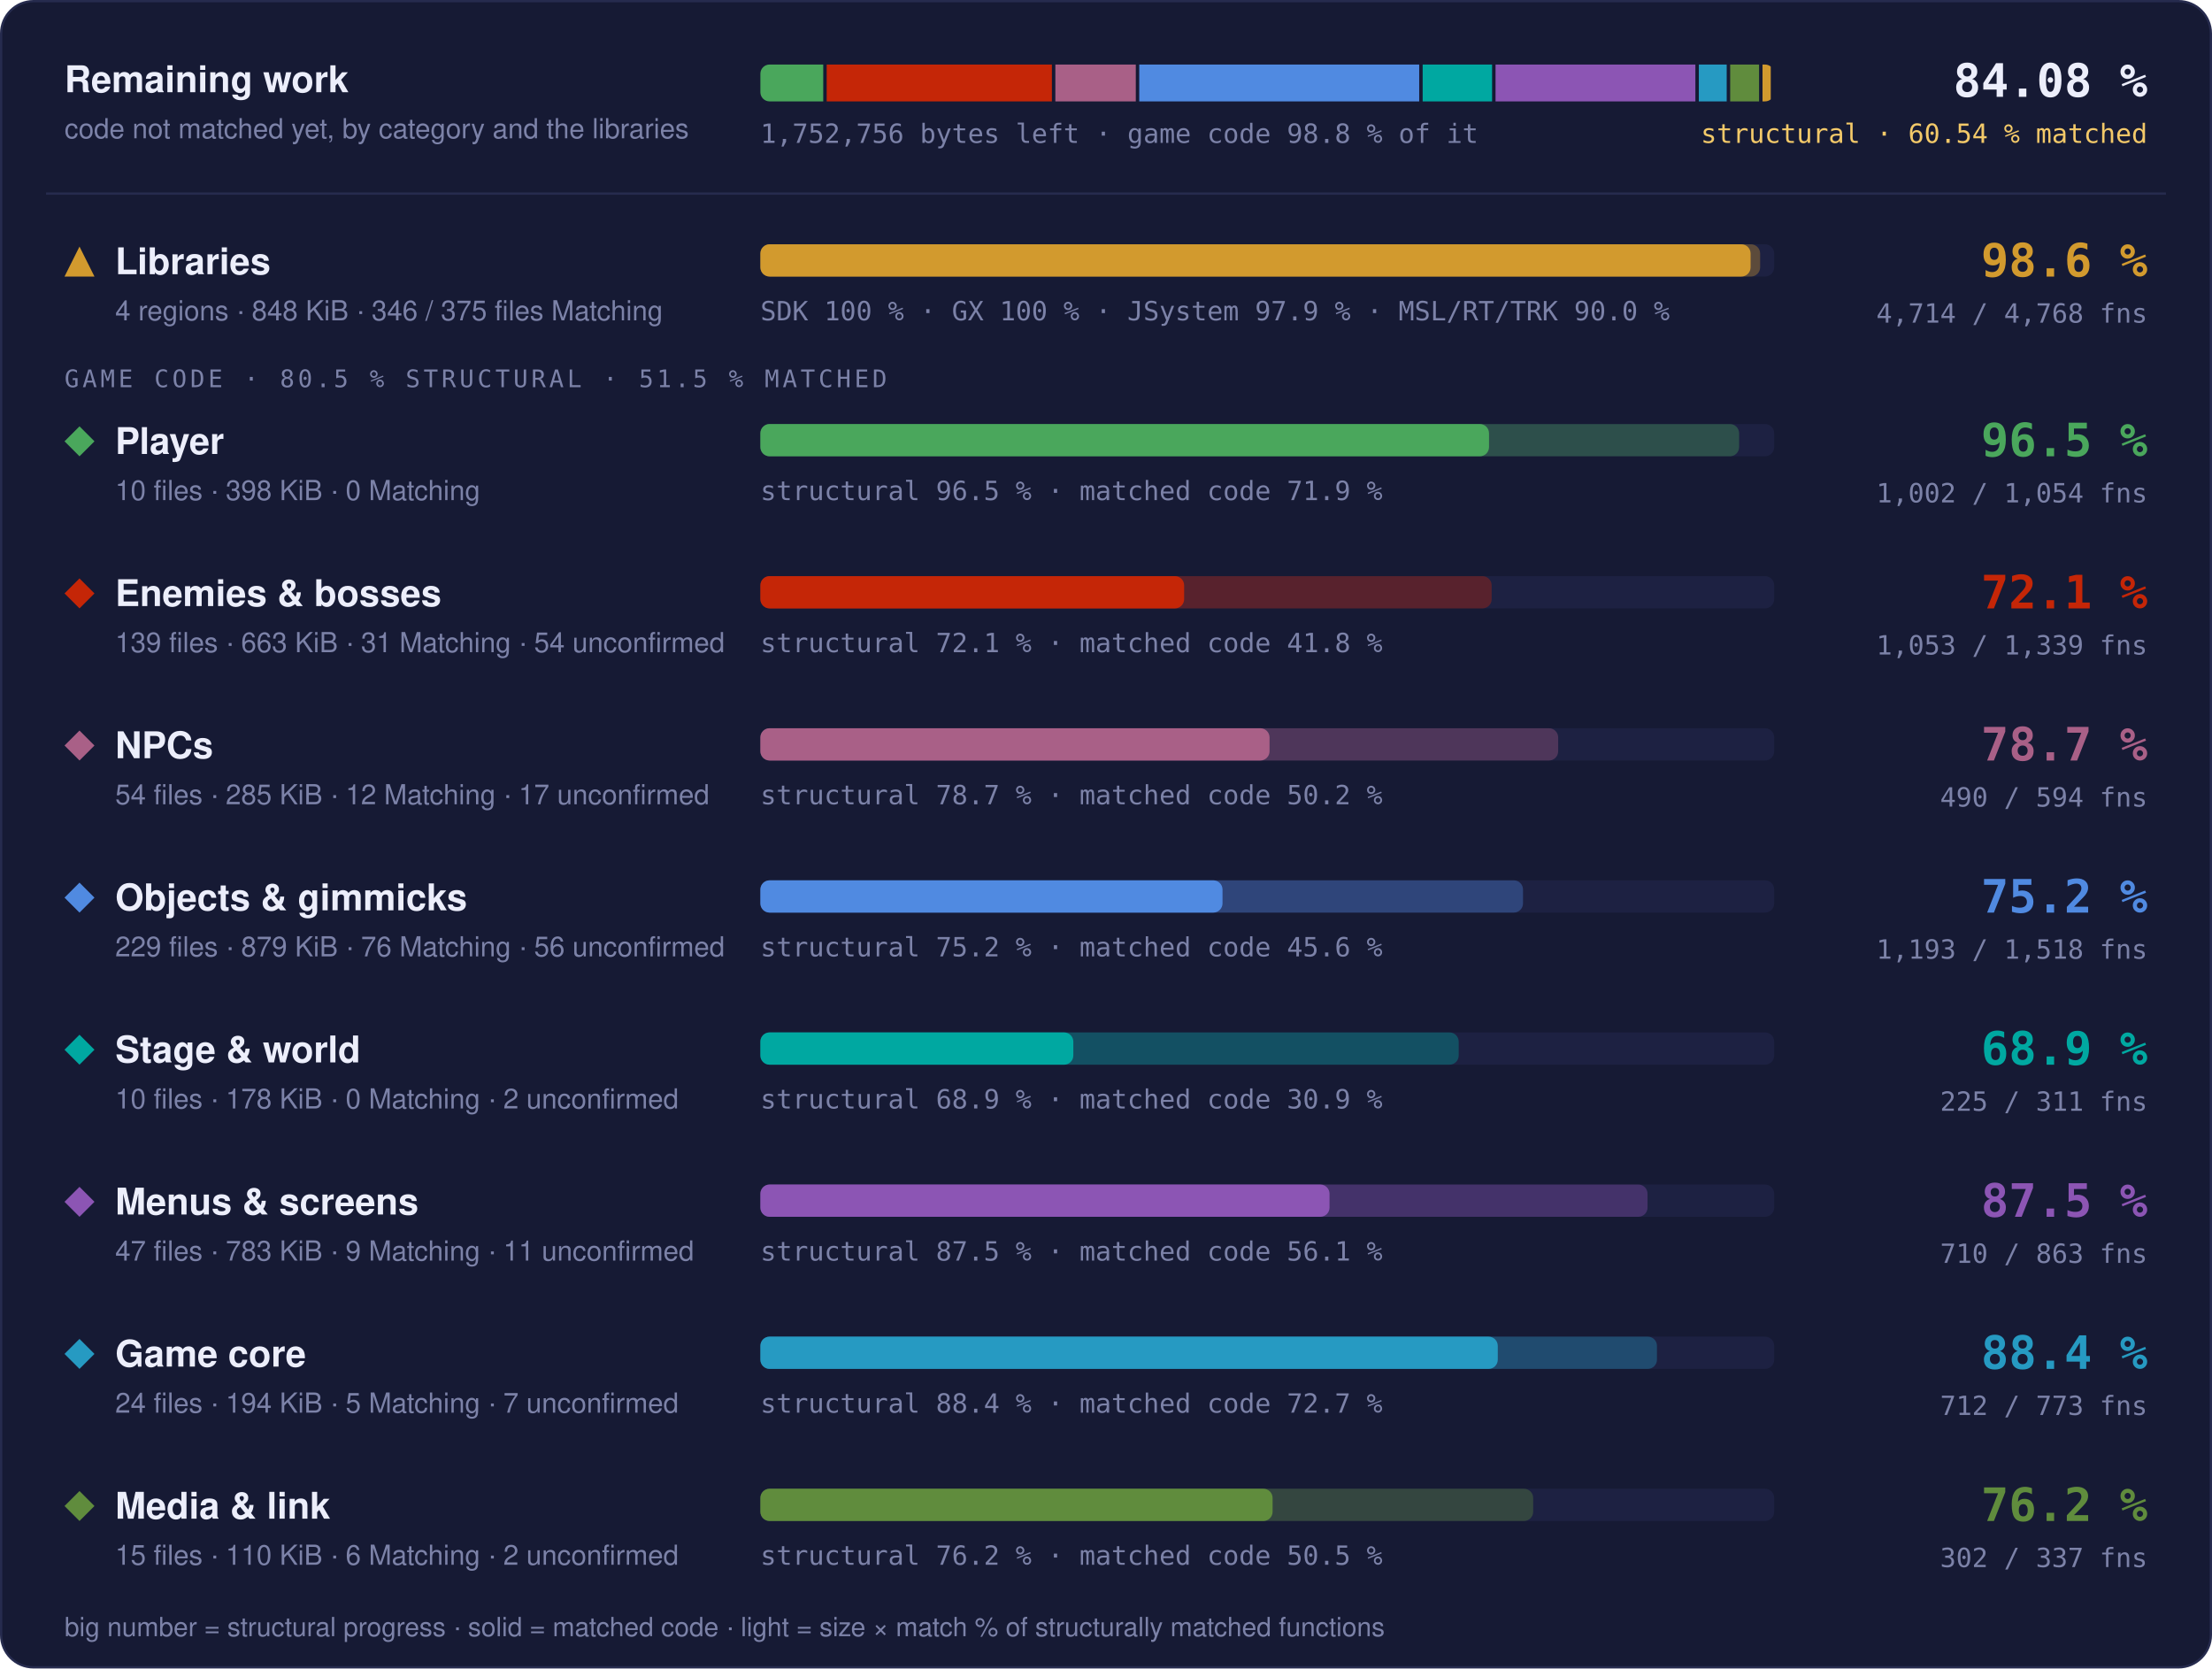
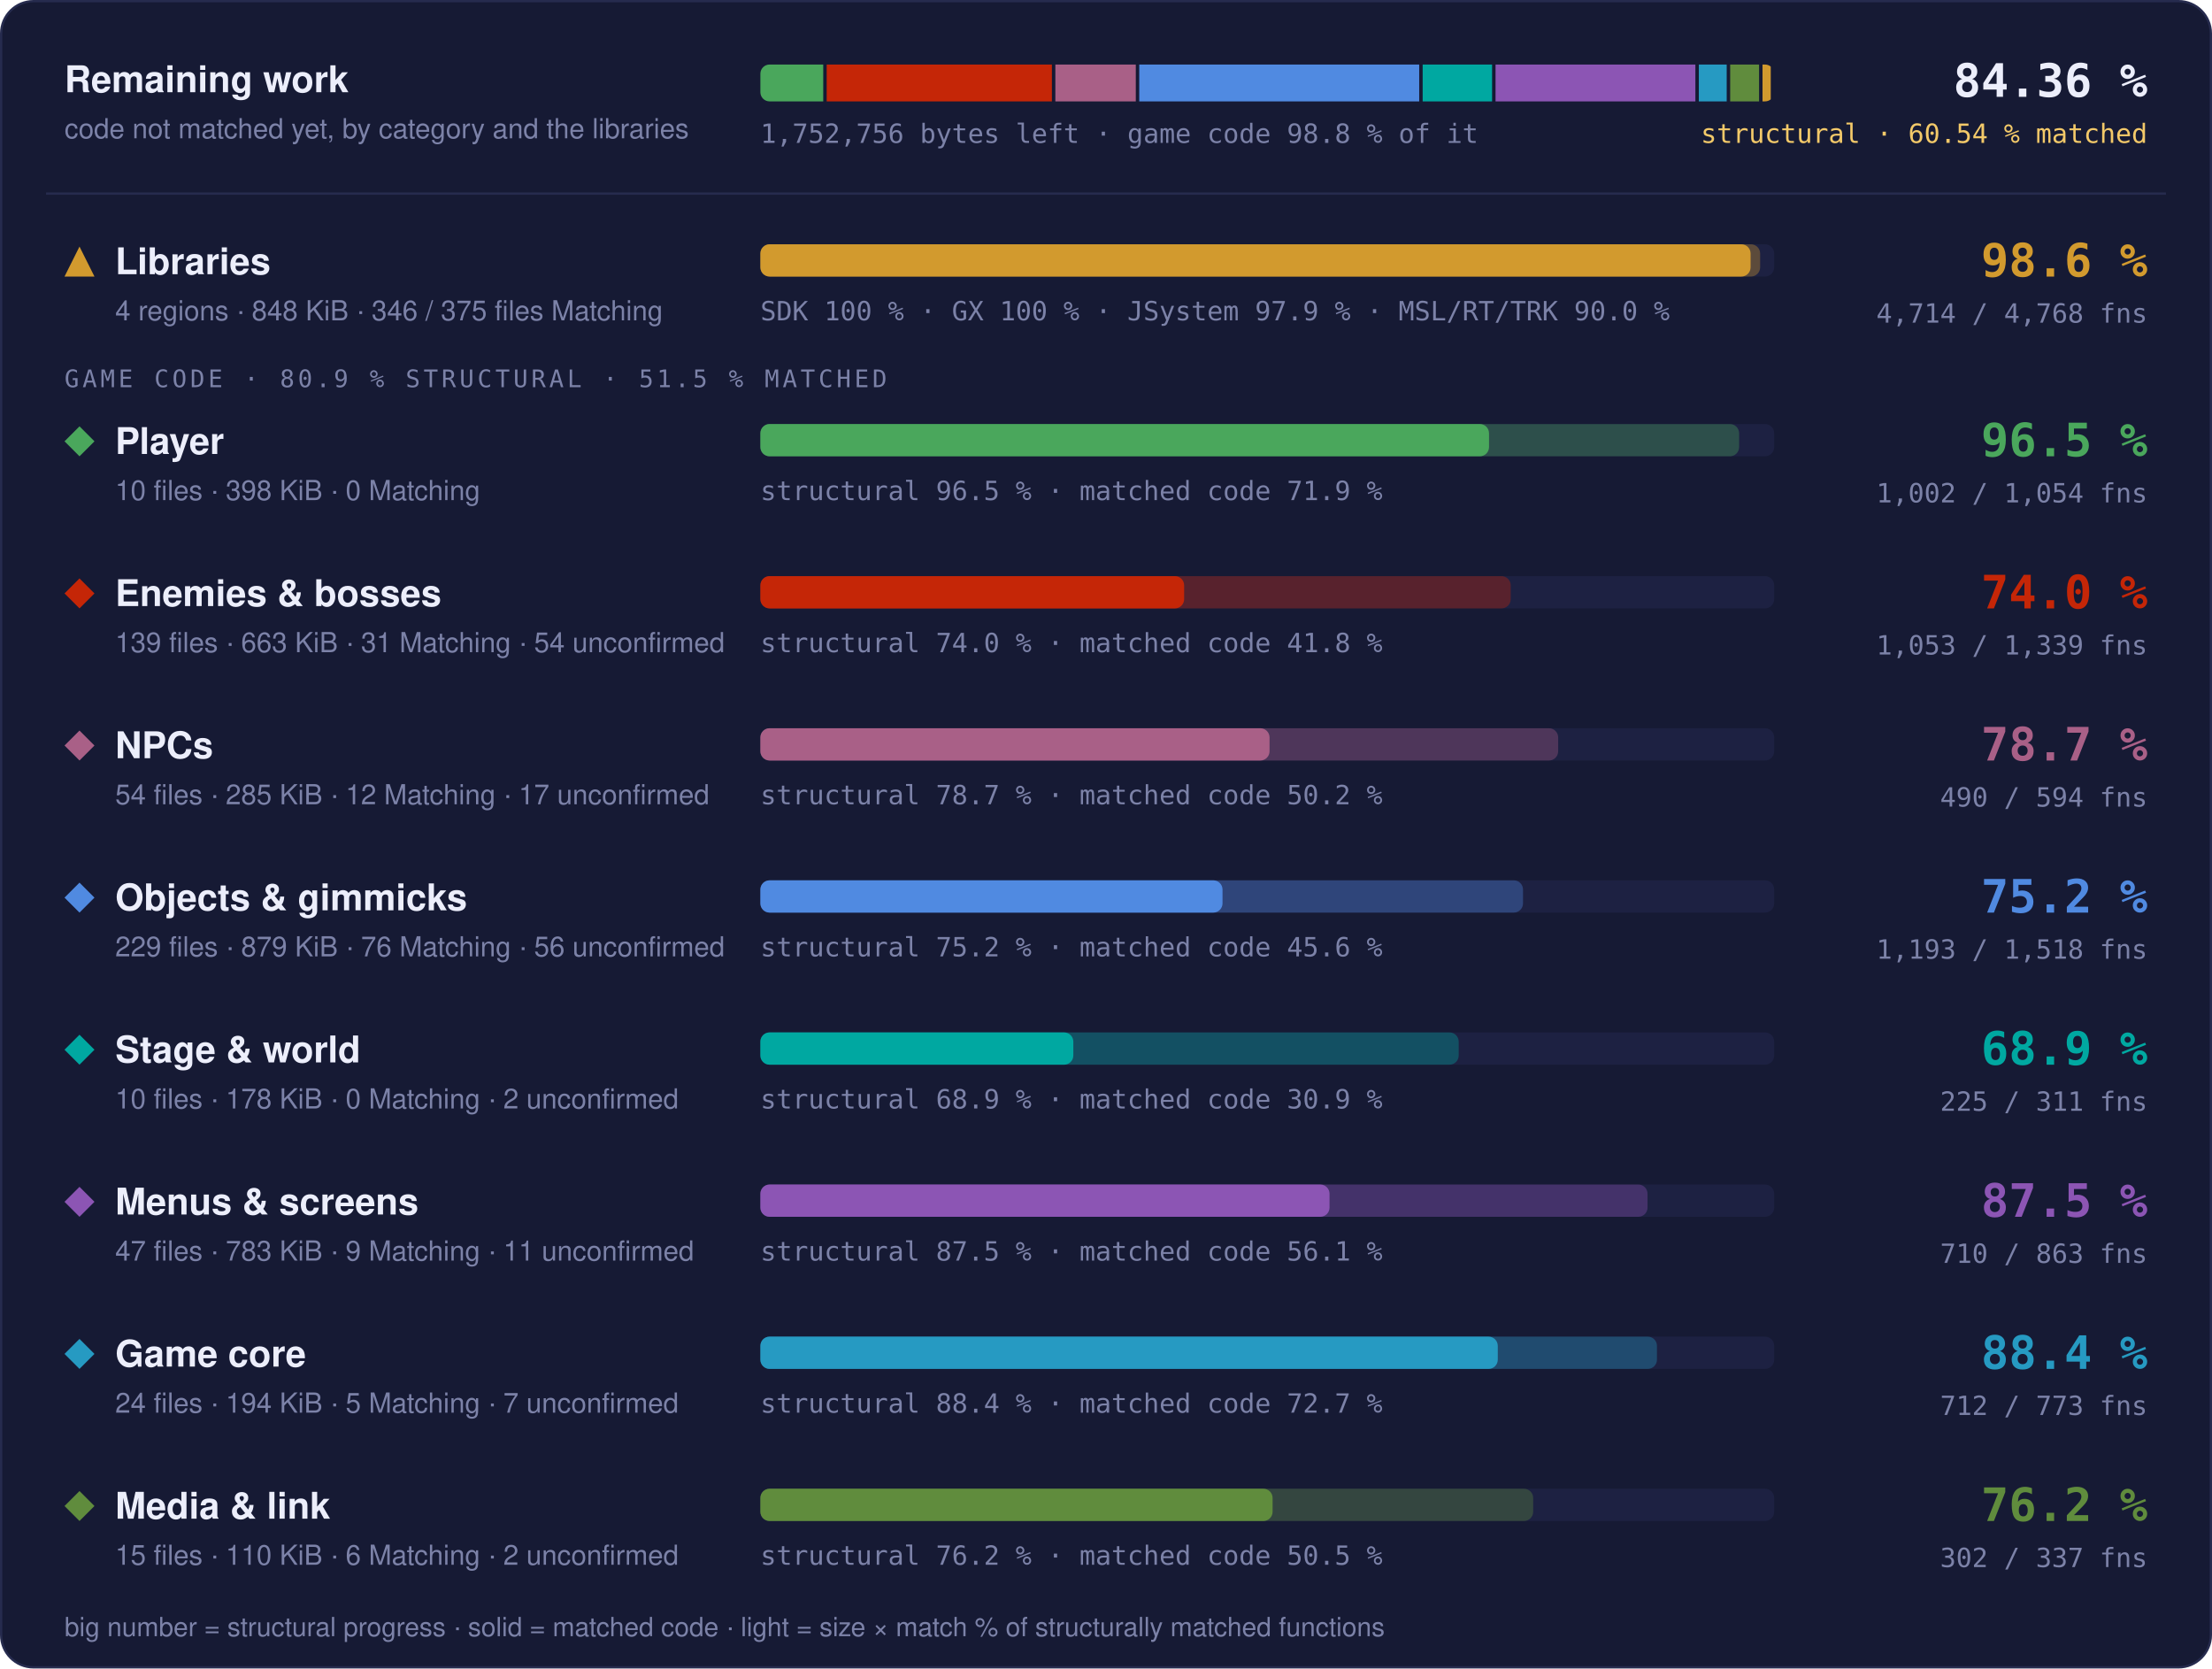
- <svg xmlns="http://www.w3.org/2000/svg" width="960" height="724" viewBox="0 0 960 724" role="img" aria-label="Progress overview: Libraries 98.6 % structural, 97.7 % matched code, 4714 of 4768 functions; Player 96.5 % structural, 71.9 % matched code, 1002 of 1054 functions; Enemies &amp; bosses 72.1 % structural, 41.8 % matched code, 1053 of 1339 functions; NPCs 78.7 % structural, 50.2 % matched code, 490 of 594 functions; Objects &amp; gimmicks 75.2 % structural, 45.6 % matched code, 1193 of 1518 functions; Stage &amp; world 68.9 % structural, 30.9 % matched code, 225 of 311 functions; Menus &amp; screens 87.5 % structural, 56.1 % matched code, 710 of 863 functions; Game core 88.4 % structural, 72.7 % matched code, 712 of 773 functions; Media &amp; link 76.2 % structural, 50.5 % matched code, 302 of 337 functions">
+ <svg xmlns="http://www.w3.org/2000/svg" width="960" height="724" viewBox="0 0 960 724" role="img" aria-label="Progress overview: Libraries 98.6 % structural, 97.7 % matched code, 4714 of 4768 functions; Player 96.5 % structural, 71.9 % matched code, 1002 of 1054 functions; Enemies &amp; bosses 74.0 % structural, 41.8 % matched code, 1053 of 1339 functions; NPCs 78.7 % structural, 50.2 % matched code, 490 of 594 functions; Objects &amp; gimmicks 75.2 % structural, 45.6 % matched code, 1193 of 1518 functions; Stage &amp; world 68.9 % structural, 30.9 % matched code, 225 of 311 functions; Menus &amp; screens 87.5 % structural, 56.1 % matched code, 710 of 863 functions; Game core 88.4 % structural, 72.7 % matched code, 712 of 773 functions; Media &amp; link 76.2 % structural, 50.5 % matched code, 302 of 337 functions">
  <style>text { font-family: -apple-system, BlinkMacSystemFont, 'Segoe UI', Helvetica, Arial, sans-serif; } .mono { font-family: ui-monospace, SFMono-Regular, 'SF Mono', Menlo, Consolas, monospace; } .grow { transform-box: fill-box; transform-origin: 0 50%; animation: grow 1.4s cubic-bezier(.2,.8,.2,1) both; } @keyframes grow { from { transform: scaleX(0); } } @media (prefers-reduced-motion: reduce) { * { animation: none !important; } }</style>
  <rect x="0.5" y="0.5" width="959" height="723" rx="14" fill="#161a34" stroke="#262b4e" />
  <text x="28" y="40" font-size="16" font-weight="700" fill="#eceefb">Remaining work</text>
  <text x="28" y="60" font-size="12" fill="#7c82a8">code not matched yet, by category and the libraries</text>
  <clipPath id="rw">
    <rect x="330" y="28" width="440" height="16" rx="4" />
  </clipPath>
  <g clip-path="url(#rw)">
    <rect class="grow" x="330.00" y="28" width="27.28" height="16" fill="#4aa75c" />
    <rect class="grow" x="358.78" y="28" width="97.74" height="16" fill="#c52607" />
    <rect class="grow" x="458.02" y="28" width="34.91" height="16" fill="#a96087" />
    <rect class="grow" x="494.43" y="28" width="121.50" height="16" fill="#508ae1" />
    <rect class="grow" x="617.43" y="28" width="30.13" height="16" fill="#00a8a1" />
    <rect class="grow" x="649.06" y="28" width="86.73" height="16" fill="#8c55b4" />
    <rect class="grow" x="737.29" y="28" width="12.09" height="16" fill="#269ac2" />
    <rect class="grow" x="750.89" y="28" width="12.54" height="16" fill="#608c3d" />
    <rect class="grow" x="764.92" y="28" width="3.58" height="16" fill="#d29a2e" />
  </g>
  <text x="330" y="62" class="mono" font-size="11.5" fill="#7c82a8">1,752,756 bytes left · game code 98.8 % of it</text>
-   <text x="932" y="42" text-anchor="end" class="mono" font-size="20" font-weight="700" fill="#eceefb">84.08 %</text>
+   <text x="932" y="42" text-anchor="end" class="mono" font-size="20" font-weight="700" fill="#eceefb">84.36 %</text>
  <text x="932" y="62" text-anchor="end" class="mono" font-size="11.5" fill="#f3c969">structural · 60.54 % matched</text>
  <line x1="20" x2="940" y1="84" y2="84" stroke="#262b4e" />
  <g fill="#d29a2e">
    <path d="M34.5 107L41 120L28 120Z" />
  </g>
  <text x="50" y="119" font-size="16" font-weight="700" fill="#eceefb">Libraries</text>
  <text x="50" y="139" font-size="12" fill="#7c82a8">4 regions · 848 KiB · 346 / 375 files Matching</text>
  <rect x="330" y="106" width="440" height="14" rx="4" fill="#1d2142" />
  <rect class="grow" style="animation-delay:0.0s" x="330" y="106" width="433.89" height="14" rx="4" fill="#d29a2e" fill-opacity="0.35" />
  <rect class="grow" style="animation-delay:0.0s" x="330" y="106" width="429.75" height="14" rx="4" fill="#d29a2e" />
  <text x="330" y="139" class="mono" font-size="11.5" fill="#7c82a8">SDK 100 % · GX 100 % · JSystem 97.9 % · MSL/RT/TRK 90.0 %</text>
  <text x="932" y="120" text-anchor="end" class="mono" font-size="20" font-weight="700" fill="#d29a2e">98.6 %</text>
  <text x="932" y="140" text-anchor="end" class="mono" font-size="11.5" fill="#7c82a8">4,714 / 4,768 fns</text>
-   <text x="28" y="168" class="mono" font-size="10.5" letter-spacing="0.14em" fill="#7c82a8">GAME CODE · 80.5 % STRUCTURAL · 51.5 % MATCHED</text>
+   <text x="28" y="168" class="mono" font-size="10.5" letter-spacing="0.14em" fill="#7c82a8">GAME CODE · 80.9 % STRUCTURAL · 51.5 % MATCHED</text>
  <g fill="#4aa75c">
    <path d="M34.5 185L41 191.5L34.5 198L28 191.5Z" />
  </g>
  <text x="50" y="197" font-size="16" font-weight="700" fill="#eceefb">Player</text>
  <text x="50" y="217" font-size="12" fill="#7c82a8">10 files · 398 KiB · 0 Matching</text>
  <rect x="330" y="184" width="440" height="14" rx="4" fill="#1d2142" />
  <rect class="grow" style="animation-delay:0.1s" x="330" y="184" width="424.77" height="14" rx="4" fill="#4aa75c" fill-opacity="0.35" />
  <rect class="grow" style="animation-delay:0.1s" x="330" y="184" width="316.23" height="14" rx="4" fill="#4aa75c" />
  <text x="330" y="217" class="mono" font-size="11.5" fill="#7c82a8">structural 96.5 % · matched code 71.9 %</text>
  <text x="932" y="198" text-anchor="end" class="mono" font-size="20" font-weight="700" fill="#4aa75c">96.5 %</text>
  <text x="932" y="218" text-anchor="end" class="mono" font-size="11.5" fill="#7c82a8">1,002 / 1,054 fns</text>
  <g fill="#c52607">
    <path d="M34.5 251L41 257.5L34.5 264L28 257.5Z" />
  </g>
  <text x="50" y="263" font-size="16" font-weight="700" fill="#eceefb">Enemies &amp; bosses</text>
  <text x="50" y="283" font-size="12" fill="#7c82a8">139 files · 663 KiB · 31 Matching · 54 unconfirmed</text>
  <rect x="330" y="250" width="440" height="14" rx="4" fill="#1d2142" />
-   <rect class="grow" style="animation-delay:0.2s" x="330" y="250" width="317.37" height="14" rx="4" fill="#c52607" fill-opacity="0.35" />
+   <rect class="grow" style="animation-delay:0.2s" x="330" y="250" width="325.64" height="14" rx="4" fill="#c52607" fill-opacity="0.35" />
  <rect class="grow" style="animation-delay:0.2s" x="330" y="250" width="183.91" height="14" rx="4" fill="#c52607" />
-   <text x="330" y="283" class="mono" font-size="11.5" fill="#7c82a8">structural 72.1 % · matched code 41.8 %</text>
-   <text x="932" y="264" text-anchor="end" class="mono" font-size="20" font-weight="700" fill="#c52607">72.1 %</text>
+   <text x="330" y="283" class="mono" font-size="11.5" fill="#7c82a8">structural 74.0 % · matched code 41.8 %</text>
+   <text x="932" y="264" text-anchor="end" class="mono" font-size="20" font-weight="700" fill="#c52607">74.0 %</text>
  <text x="932" y="284" text-anchor="end" class="mono" font-size="11.5" fill="#7c82a8">1,053 / 1,339 fns</text>
  <g fill="#a96087">
    <path d="M34.5 317L41 323.5L34.5 330L28 323.5Z" />
  </g>
  <text x="50" y="329" font-size="16" font-weight="700" fill="#eceefb">NPCs</text>
  <text x="50" y="349" font-size="12" fill="#7c82a8">54 files · 285 KiB · 12 Matching · 17 unconfirmed</text>
  <rect x="330" y="316" width="440" height="14" rx="4" fill="#1d2142" />
  <rect class="grow" style="animation-delay:0.3s" x="330" y="316" width="346.24" height="14" rx="4" fill="#a96087" fill-opacity="0.35" />
  <rect class="grow" style="animation-delay:0.3s" x="330" y="316" width="220.98" height="14" rx="4" fill="#a96087" />
  <text x="330" y="349" class="mono" font-size="11.5" fill="#7c82a8">structural 78.7 % · matched code 50.2 %</text>
  <text x="932" y="330" text-anchor="end" class="mono" font-size="20" font-weight="700" fill="#a96087">78.7 %</text>
  <text x="932" y="350" text-anchor="end" class="mono" font-size="11.5" fill="#7c82a8">490 / 594 fns</text>
  <g fill="#508ae1">
    <path d="M34.5 383L41 389.5L34.5 396L28 389.5Z" />
  </g>
  <text x="50" y="395" font-size="16" font-weight="700" fill="#eceefb">Objects &amp; gimmicks</text>
  <text x="50" y="415" font-size="12" fill="#7c82a8">229 files · 879 KiB · 76 Matching · 56 unconfirmed</text>
  <rect x="330" y="382" width="440" height="14" rx="4" fill="#1d2142" />
  <rect class="grow" style="animation-delay:0.4s" x="330" y="382" width="330.98" height="14" rx="4" fill="#508ae1" fill-opacity="0.35" />
  <rect class="grow" style="animation-delay:0.4s" x="330" y="382" width="200.57" height="14" rx="4" fill="#508ae1" />
  <text x="330" y="415" class="mono" font-size="11.5" fill="#7c82a8">structural 75.2 % · matched code 45.6 %</text>
  <text x="932" y="396" text-anchor="end" class="mono" font-size="20" font-weight="700" fill="#508ae1">75.2 %</text>
  <text x="932" y="416" text-anchor="end" class="mono" font-size="11.5" fill="#7c82a8">1,193 / 1,518 fns</text>
  <g fill="#00a8a1">
    <path d="M34.5 449L41 455.5L34.5 462L28 455.5Z" />
  </g>
  <text x="50" y="461" font-size="16" font-weight="700" fill="#eceefb">Stage &amp; world</text>
  <text x="50" y="481" font-size="12" fill="#7c82a8">10 files · 178 KiB · 0 Matching · 2 unconfirmed</text>
  <rect x="330" y="448" width="440" height="14" rx="4" fill="#1d2142" />
  <rect class="grow" style="animation-delay:0.5s" x="330" y="448" width="303.07" height="14" rx="4" fill="#00a8a1" fill-opacity="0.35" />
  <rect class="grow" style="animation-delay:0.5s" x="330" y="448" width="135.82" height="14" rx="4" fill="#00a8a1" />
  <text x="330" y="481" class="mono" font-size="11.5" fill="#7c82a8">structural 68.9 % · matched code 30.9 %</text>
  <text x="932" y="462" text-anchor="end" class="mono" font-size="20" font-weight="700" fill="#00a8a1">68.9 %</text>
  <text x="932" y="482" text-anchor="end" class="mono" font-size="11.5" fill="#7c82a8">225 / 311 fns</text>
  <g fill="#8c55b4">
    <path d="M34.5 515L41 521.5L34.5 528L28 521.5Z" />
  </g>
  <text x="50" y="527" font-size="16" font-weight="700" fill="#eceefb">Menus &amp; screens</text>
  <text x="50" y="547" font-size="12" fill="#7c82a8">47 files · 783 KiB · 9 Matching · 11 unconfirmed</text>
  <rect x="330" y="514" width="440" height="14" rx="4" fill="#1d2142" />
  <rect class="grow" style="animation-delay:0.6s" x="330" y="514" width="385.02" height="14" rx="4" fill="#8c55b4" fill-opacity="0.35" />
  <rect class="grow" style="animation-delay:0.6s" x="330" y="514" width="247.01" height="14" rx="4" fill="#8c55b4" />
  <text x="330" y="547" class="mono" font-size="11.5" fill="#7c82a8">structural 87.5 % · matched code 56.1 %</text>
  <text x="932" y="528" text-anchor="end" class="mono" font-size="20" font-weight="700" fill="#8c55b4">87.5 %</text>
  <text x="932" y="548" text-anchor="end" class="mono" font-size="11.5" fill="#7c82a8">710 / 863 fns</text>
  <g fill="#269ac2">
    <path d="M34.5 581L41 587.5L34.5 594L28 587.5Z" />
  </g>
  <text x="50" y="593" font-size="16" font-weight="700" fill="#eceefb">Game core</text>
  <text x="50" y="613" font-size="12" fill="#7c82a8">24 files · 194 KiB · 5 Matching · 7 unconfirmed</text>
  <rect x="330" y="580" width="440" height="14" rx="4" fill="#1d2142" />
  <rect class="grow" style="animation-delay:0.7s" x="330" y="580" width="389.11" height="14" rx="4" fill="#269ac2" fill-opacity="0.35" />
  <rect class="grow" style="animation-delay:0.7s" x="330" y="580" width="320.03" height="14" rx="4" fill="#269ac2" />
  <text x="330" y="613" class="mono" font-size="11.5" fill="#7c82a8">structural 88.4 % · matched code 72.7 %</text>
  <text x="932" y="594" text-anchor="end" class="mono" font-size="20" font-weight="700" fill="#269ac2">88.4 %</text>
  <text x="932" y="614" text-anchor="end" class="mono" font-size="11.5" fill="#7c82a8">712 / 773 fns</text>
  <g fill="#608c3d">
    <path d="M34.5 647L41 653.5L34.5 660L28 653.5Z" />
  </g>
  <text x="50" y="659" font-size="16" font-weight="700" fill="#eceefb">Media &amp; link</text>
  <text x="50" y="679" font-size="12" fill="#7c82a8">15 files · 110 KiB · 6 Matching · 2 unconfirmed</text>
  <rect x="330" y="646" width="440" height="14" rx="4" fill="#1d2142" />
  <rect class="grow" style="animation-delay:0.8s" x="330" y="646" width="335.39" height="14" rx="4" fill="#608c3d" fill-opacity="0.35" />
  <rect class="grow" style="animation-delay:0.8s" x="330" y="646" width="222.30" height="14" rx="4" fill="#608c3d" />
  <text x="330" y="679" class="mono" font-size="11.5" fill="#7c82a8">structural 76.2 % · matched code 50.5 %</text>
  <text x="932" y="660" text-anchor="end" class="mono" font-size="20" font-weight="700" fill="#608c3d">76.2 %</text>
  <text x="932" y="680" text-anchor="end" class="mono" font-size="11.5" fill="#7c82a8">302 / 337 fns</text>
  <text x="28" y="710" font-size="11.5" fill="#7c82a8">big number = structural progress · solid = matched code · light = size × match % of structurally matched functions</text>
</svg>
